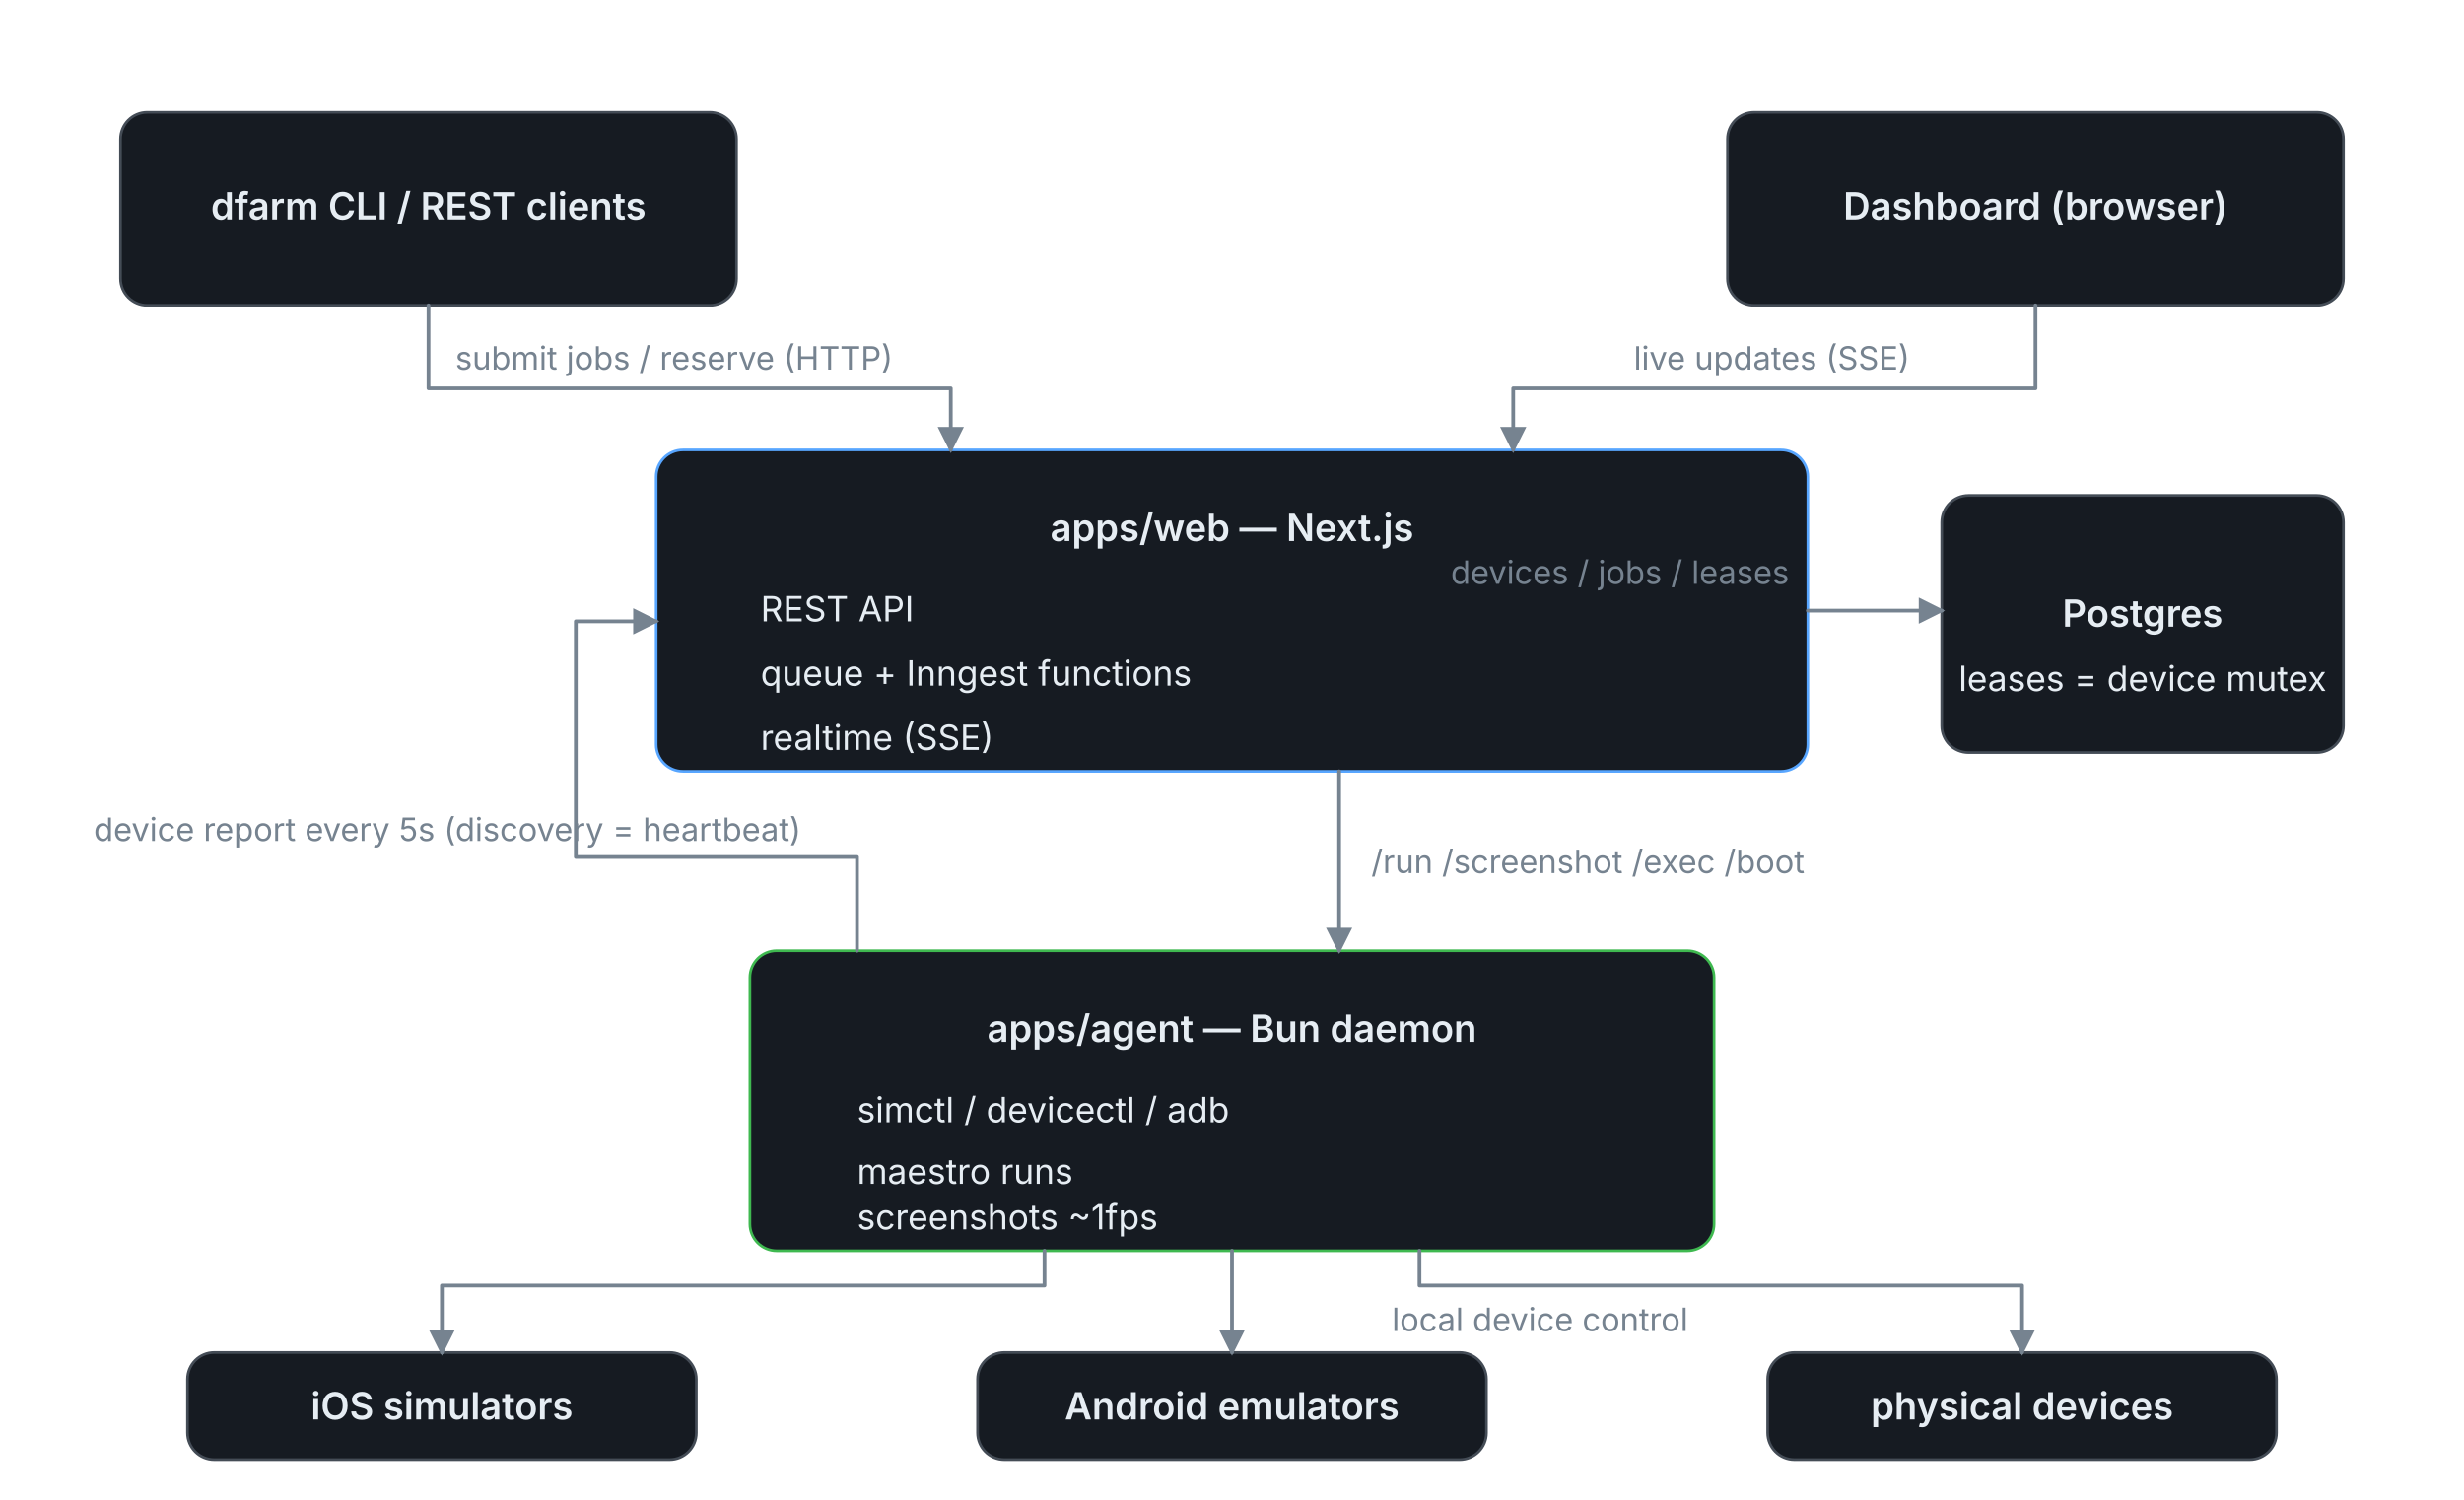
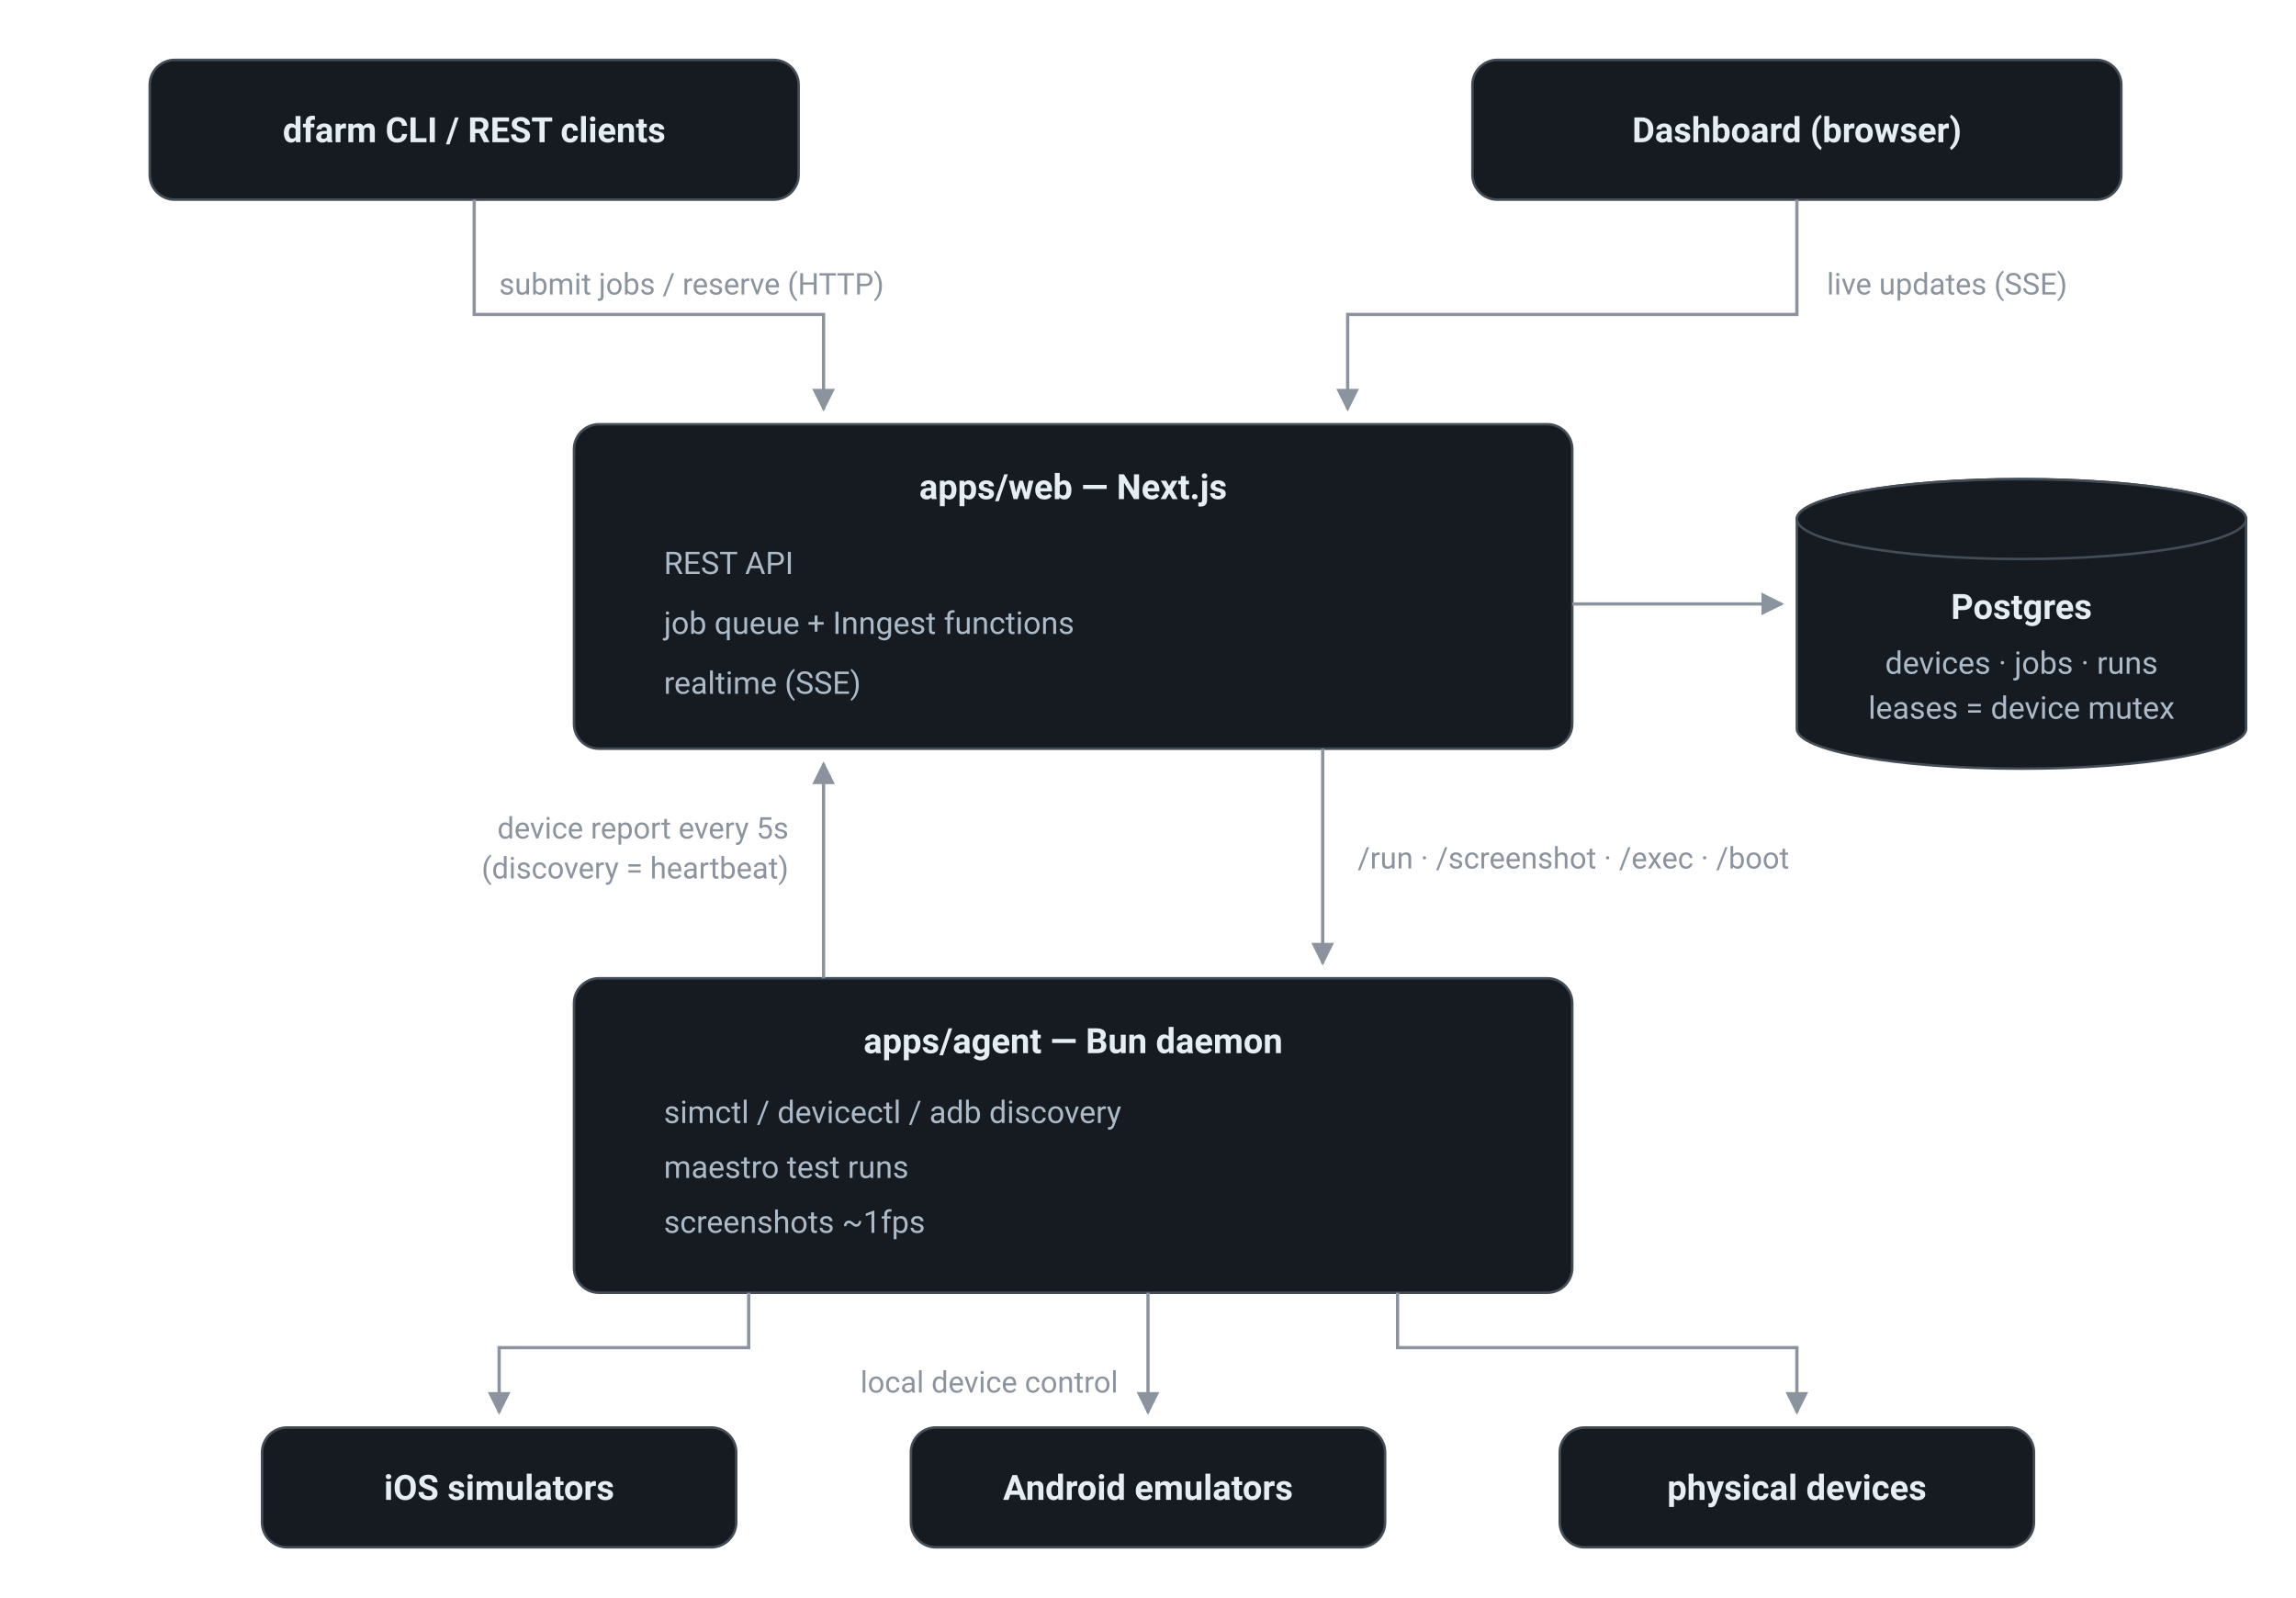
- <svg xmlns="http://www.w3.org/2000/svg" viewBox="0 0 920 560" role="img" aria-labelledby="title desc">
+ <svg xmlns="http://www.w3.org/2000/svg" viewBox="0 0 920 640" font-family="-apple-system, 'Segoe UI', Roboto, sans-serif" role="img" aria-label="Device Farm architecture">
  <defs>
-     <marker id="arrowhead" viewBox="0 0 8 8" refX="7" refY="4" markerWidth="7" markerHeight="7" orient="auto">
-       <path d="M0 0 L8 4 L0 8 Z" fill="#768390" />
+     <marker id="arrow" viewBox="0 0 10 10" refX="9" refY="5" markerWidth="7" markerHeight="7" orient="auto-start-reverse">
+       <path d="M0,0 L10,5 L0,10 z" fill="#8b949e" />
    </marker>
-     <style>
-       text{font-family:-apple-system,'Segoe UI',sans-serif}
-       .node{fill:#161b22;stroke:#444c56;stroke-width:1}
-       .web{stroke:#58a6ff}
-       .agent{stroke:#3fb950}
-       .name{fill:#e6edf3;font-size:14px;font-weight:600}
-       .sub{fill:#e6edf3;font-size:13px}
-       .label{fill:#768390;font-size:12px}
-       .arrow{fill:none;stroke:#768390;stroke-width:1.4;stroke-linecap:round;stroke-linejoin:round;marker-end:url(#arrowhead)}
-       .cyl{fill:none;stroke:#444c56;stroke-width:1}
-     </style>
  </defs>
-   <g>
-     <rect class="node" x="45" y="42" width="230" height="72" rx="10" />
-     <text class="name" x="160" y="82" text-anchor="middle">dfarm CLI / REST clients</text>
-   </g>
-   <g>
-     <rect class="node" x="645" y="42" width="230" height="72" rx="10" />
-     <text class="name" x="760" y="82" text-anchor="middle">Dashboard (browser)</text>
-   </g>
-   <g>
-     <rect class="node web" x="245" y="168" width="430" height="120" rx="10" />
-     <text class="name" x="460" y="202" text-anchor="middle">apps/web — Next.js</text>
-     <text class="sub" x="284" y="232">REST API</text>
-     <text class="sub" x="284" y="256">queue + Inngest functions</text>
-     <text class="sub" x="284" y="280">realtime (SSE)</text>
-   </g>
-   <g>
-     <rect class="node" x="725" y="185" width="150" height="96" rx="10" />
-     <text class="name" x="800" y="234" text-anchor="middle">Postgres</text>
-     <text class="sub" x="800" y="258" text-anchor="middle">leases = device mutex</text>
-   </g>
-   <g>
-     <rect class="node agent" x="280" y="355" width="360" height="112" rx="10" />
-     <text class="name" x="460" y="389" text-anchor="middle">apps/agent — Bun daemon</text>
-     <text class="sub" x="320" y="419">simctl / devicectl / adb</text>
-     <text class="sub" x="320" y="442">maestro runs</text>
-     <text class="sub" x="320" y="459">screenshots ~1fps</text>
-   </g>
-   <g>
-     <rect class="node" x="70" y="505" width="190" height="40" rx="10" />
-     <text class="name" x="165" y="530" text-anchor="middle">iOS simulators</text>
-   </g>
-   <g>
-     <rect class="node" x="365" y="505" width="190" height="40" rx="10" />
-     <text class="name" x="460" y="530" text-anchor="middle">Android emulators</text>
-   </g>
-   <g>
-     <rect class="node" x="660" y="505" width="190" height="40" rx="10" />
-     <text class="name" x="755" y="530" text-anchor="middle">physical devices</text>
-   </g>
-   <path class="arrow" d="M160 114 V145 H355 V168" />
-   <text class="label" x="170" y="138">submit jobs / reserve (HTTP)</text>
-   <path class="arrow" d="M760 114 V145 H565 V168" />
-   <text class="label" x="610" y="138">live updates (SSE)</text>
-   <path class="arrow" d="M675 228 H725" />
-   <text class="label" x="668" y="218" text-anchor="end">devices / jobs / leases</text>
-   <path class="arrow" d="M500 288 V355" />
-   <text class="label" x="512" y="326">/run /screenshot /exec /boot</text>
-   <path class="arrow" d="M320 355 V320 H215 V232 H245" />
-   <text class="label" x="35" y="314">device report every 5s (discovery = heartbeat)</text>
-   <path class="arrow" d="M390 467 V480 H165 V505" />
-   <path class="arrow" d="M460 467 V505" />
-   <path class="arrow" d="M530 467 V480 H755 V505" />
-   <text class="label" x="575" y="497" text-anchor="middle">local device control</text>
+   <style>
+     .node { fill: #161b22; stroke: #444c56; }
+     .title { fill: #e6edf3; font-size: 14px; font-weight: 600; }
+     .item { fill: #adbac7; font-size: 12.5px; }
+     .label { fill: #8b949e; font-size: 12px; }
+     .edge { stroke: #8b949e; stroke-width: 1.3; fill: none; marker-end: url(#arrow); }
+   </style>
+   <rect class="node" x="60" y="24" width="260" height="56" rx="10" />
+   <text class="title" x="190" y="57" text-anchor="middle">dfarm CLI / REST clients</text>
+   <rect class="node" x="590" y="24" width="260" height="56" rx="10" />
+   <text class="title" x="720" y="57" text-anchor="middle">Dashboard (browser)</text>
+   <rect class="node" x="230" y="170" width="400" height="130" rx="10" stroke="#58a6ff" />
+   <text class="title" x="430" y="200" text-anchor="middle">apps/web — Next.js</text>
+   <text class="item" x="266" y="230">REST API</text>
+   <text class="item" x="266" y="254">job queue + Inngest functions</text>
+   <text class="item" x="266" y="278">realtime (SSE)</text>
+   <path class="node" d="M720,208 A90,16 0 0 1 900,208 V292 A90,16 0 0 1 720,292 Z" />
+   <ellipse cx="810" cy="208" rx="90" ry="16" fill="#161b22" stroke="#444c56" />
+   <text class="title" x="810" y="248" text-anchor="middle">Postgres</text>
+   <text class="item" x="810" y="270" text-anchor="middle">devices · jobs · runs</text>
+   <text class="item" x="810" y="288" text-anchor="middle">leases = device mutex</text>
+   <rect class="node" x="230" y="392" width="400" height="126" rx="10" stroke="#3fb950" />
+   <text class="title" x="430" y="422" text-anchor="middle">apps/agent — Bun daemon</text>
+   <text class="item" x="266" y="450">simctl / devicectl / adb discovery</text>
+   <text class="item" x="266" y="472">maestro test runs</text>
+   <text class="item" x="266" y="494">screenshots ~1fps</text>
+   <rect class="node" x="105" y="572" width="190" height="48" rx="10" />
+   <text class="title" x="200" y="601" text-anchor="middle">iOS simulators</text>
+   <rect class="node" x="365" y="572" width="190" height="48" rx="10" />
+   <text class="title" x="460" y="601" text-anchor="middle">Android emulators</text>
+   <rect class="node" x="625" y="572" width="190" height="48" rx="10" />
+   <text class="title" x="720" y="601" text-anchor="middle">physical devices</text>
+   <path class="edge" d="M190,80 V126 H330 V164" />
+   <text class="label" x="200" y="118">submit jobs / reserve (HTTP)</text>
+   <path class="edge" d="M720,80 V126 H540 V164" />
+   <text class="label" x="732" y="118">live updates (SSE)</text>
+   <path class="edge" d="M630,242 H714" />
+   <path class="edge" d="M530,300 V386" />
+   <text class="label" x="544" y="348">/run · /screenshot · /exec · /boot</text>
+   <path class="edge" d="M330,392 V306" />
+   <text class="label" x="316" y="336" text-anchor="end">device report every 5s</text>
+   <text class="label" x="316" y="352" text-anchor="end">(discovery = heartbeat)</text>
+   <path class="edge" d="M300,518 V540 H200 V566" />
+   <path class="edge" d="M460,518 V566" />
+   <path class="edge" d="M560,518 V540 H720 V566" />
+   <text class="label" x="448" y="558" text-anchor="end">local device control</text>
</svg>
